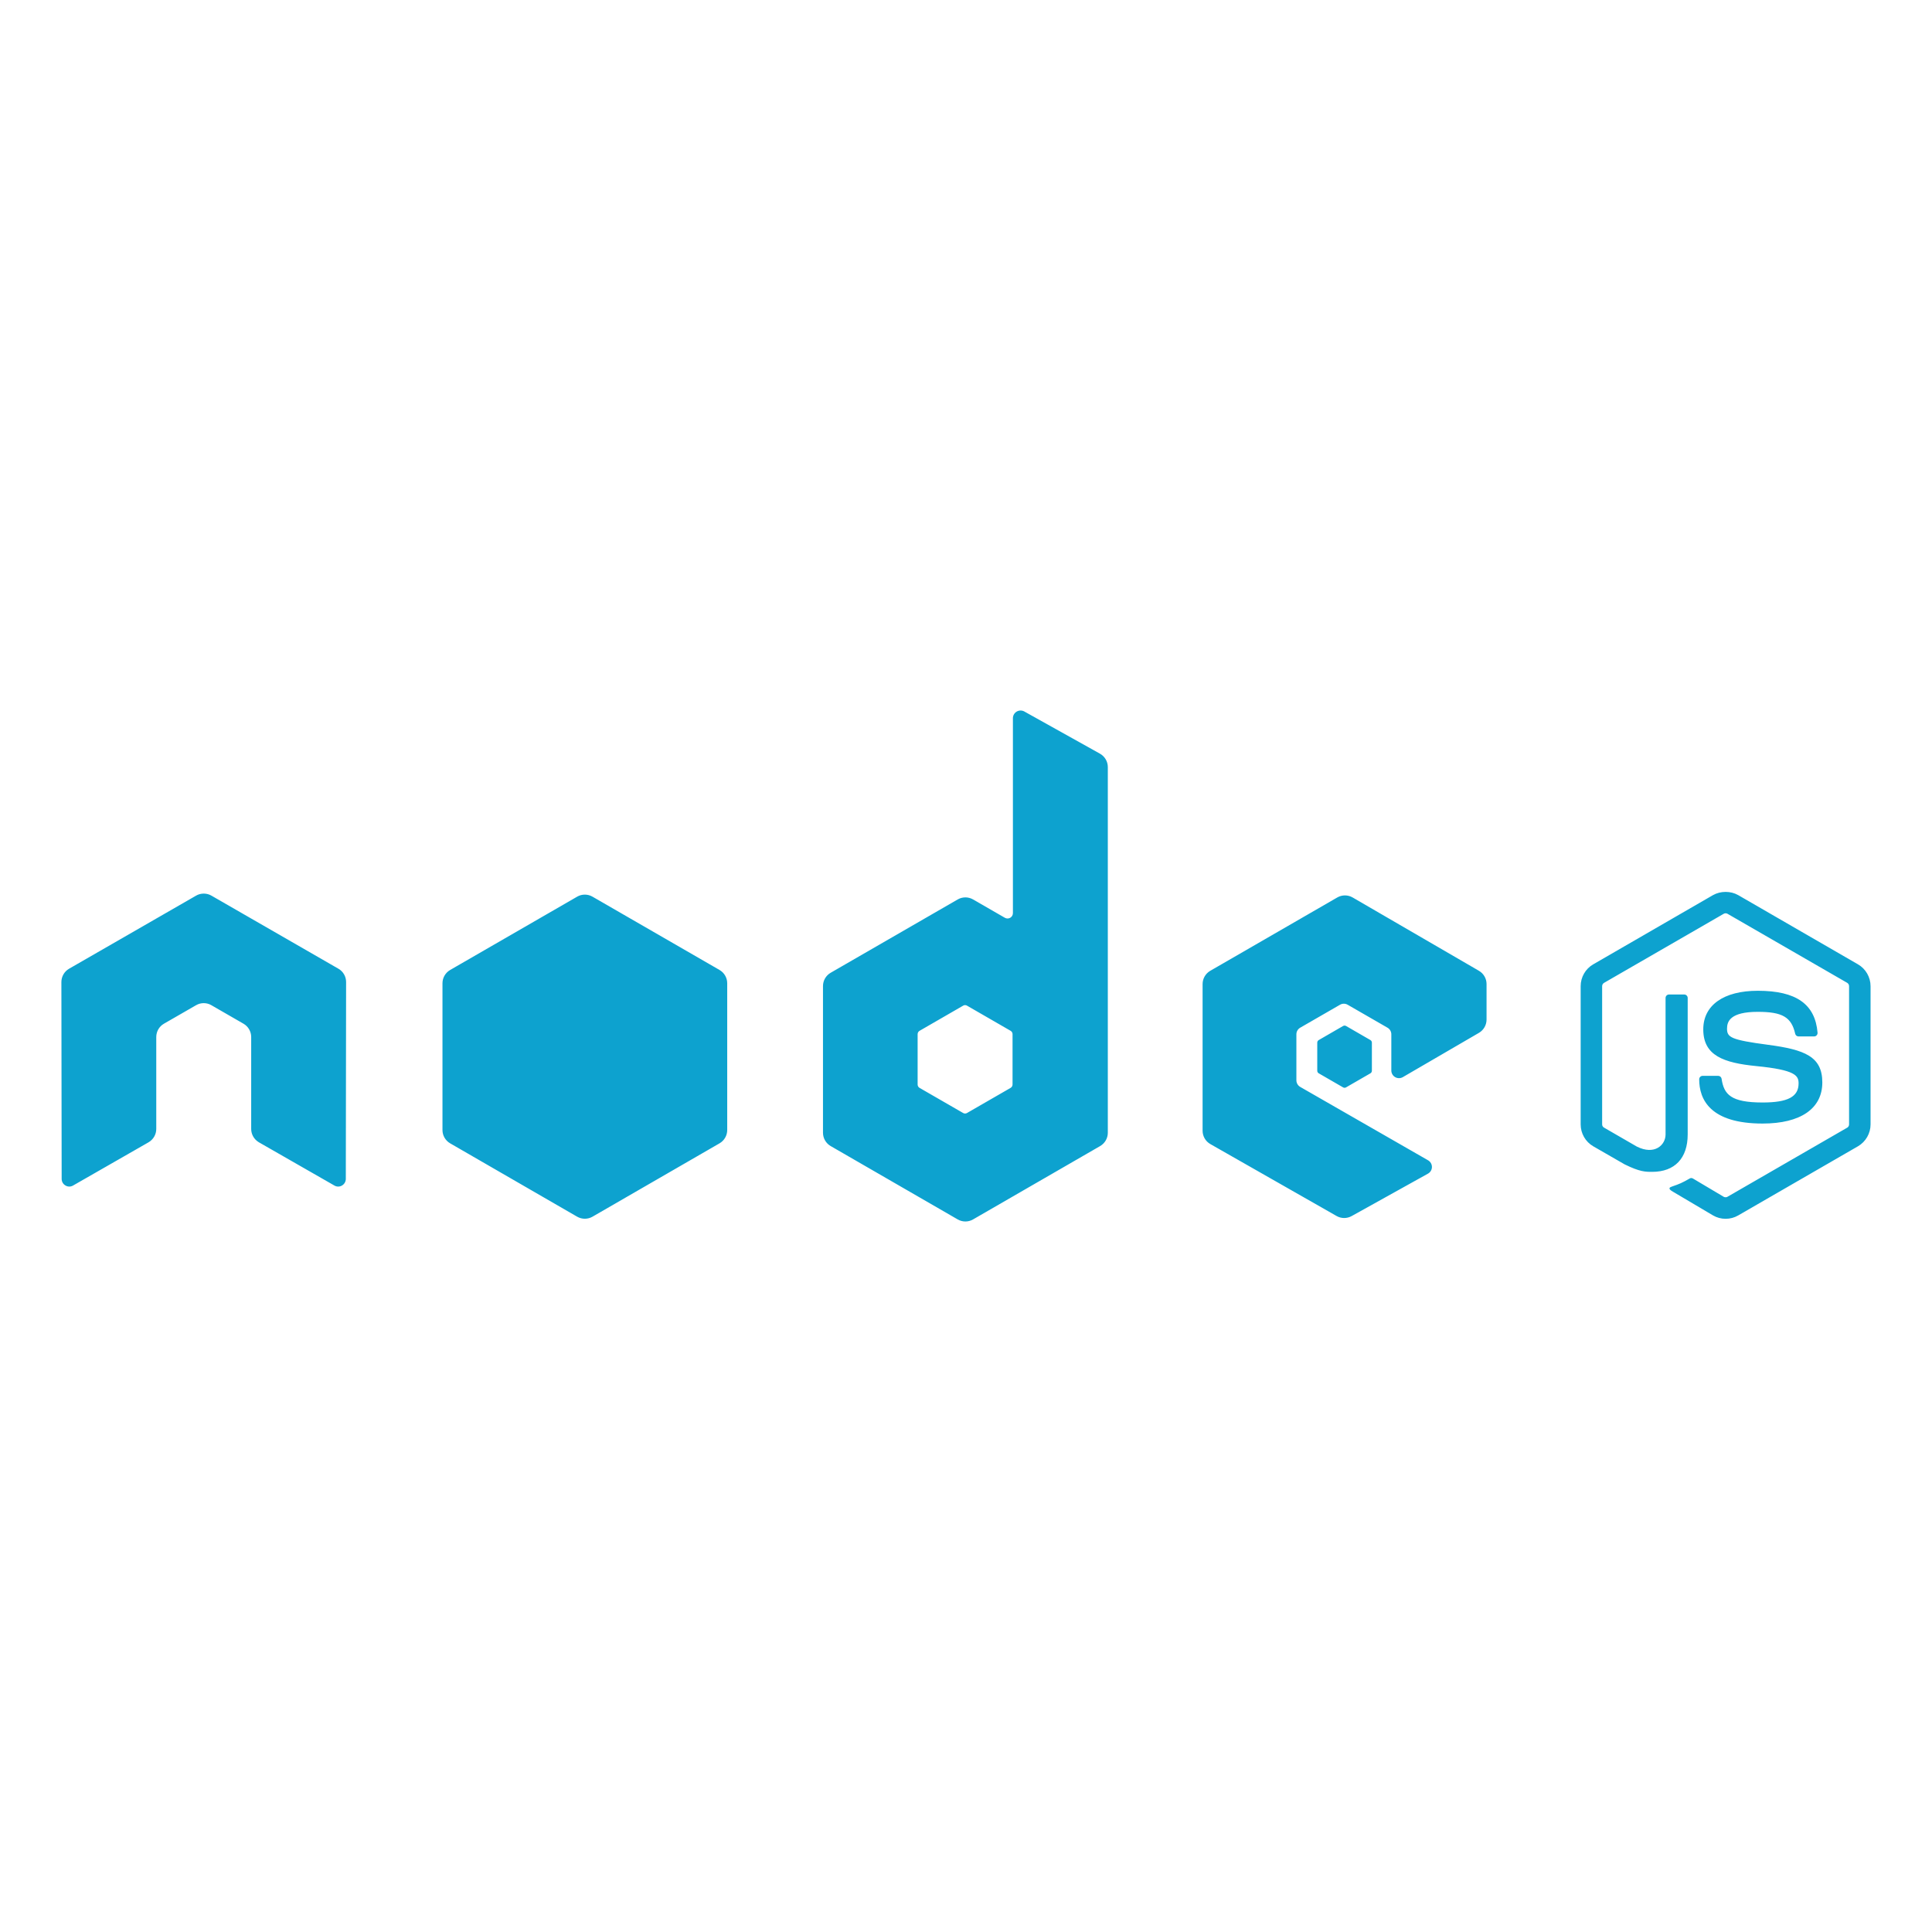
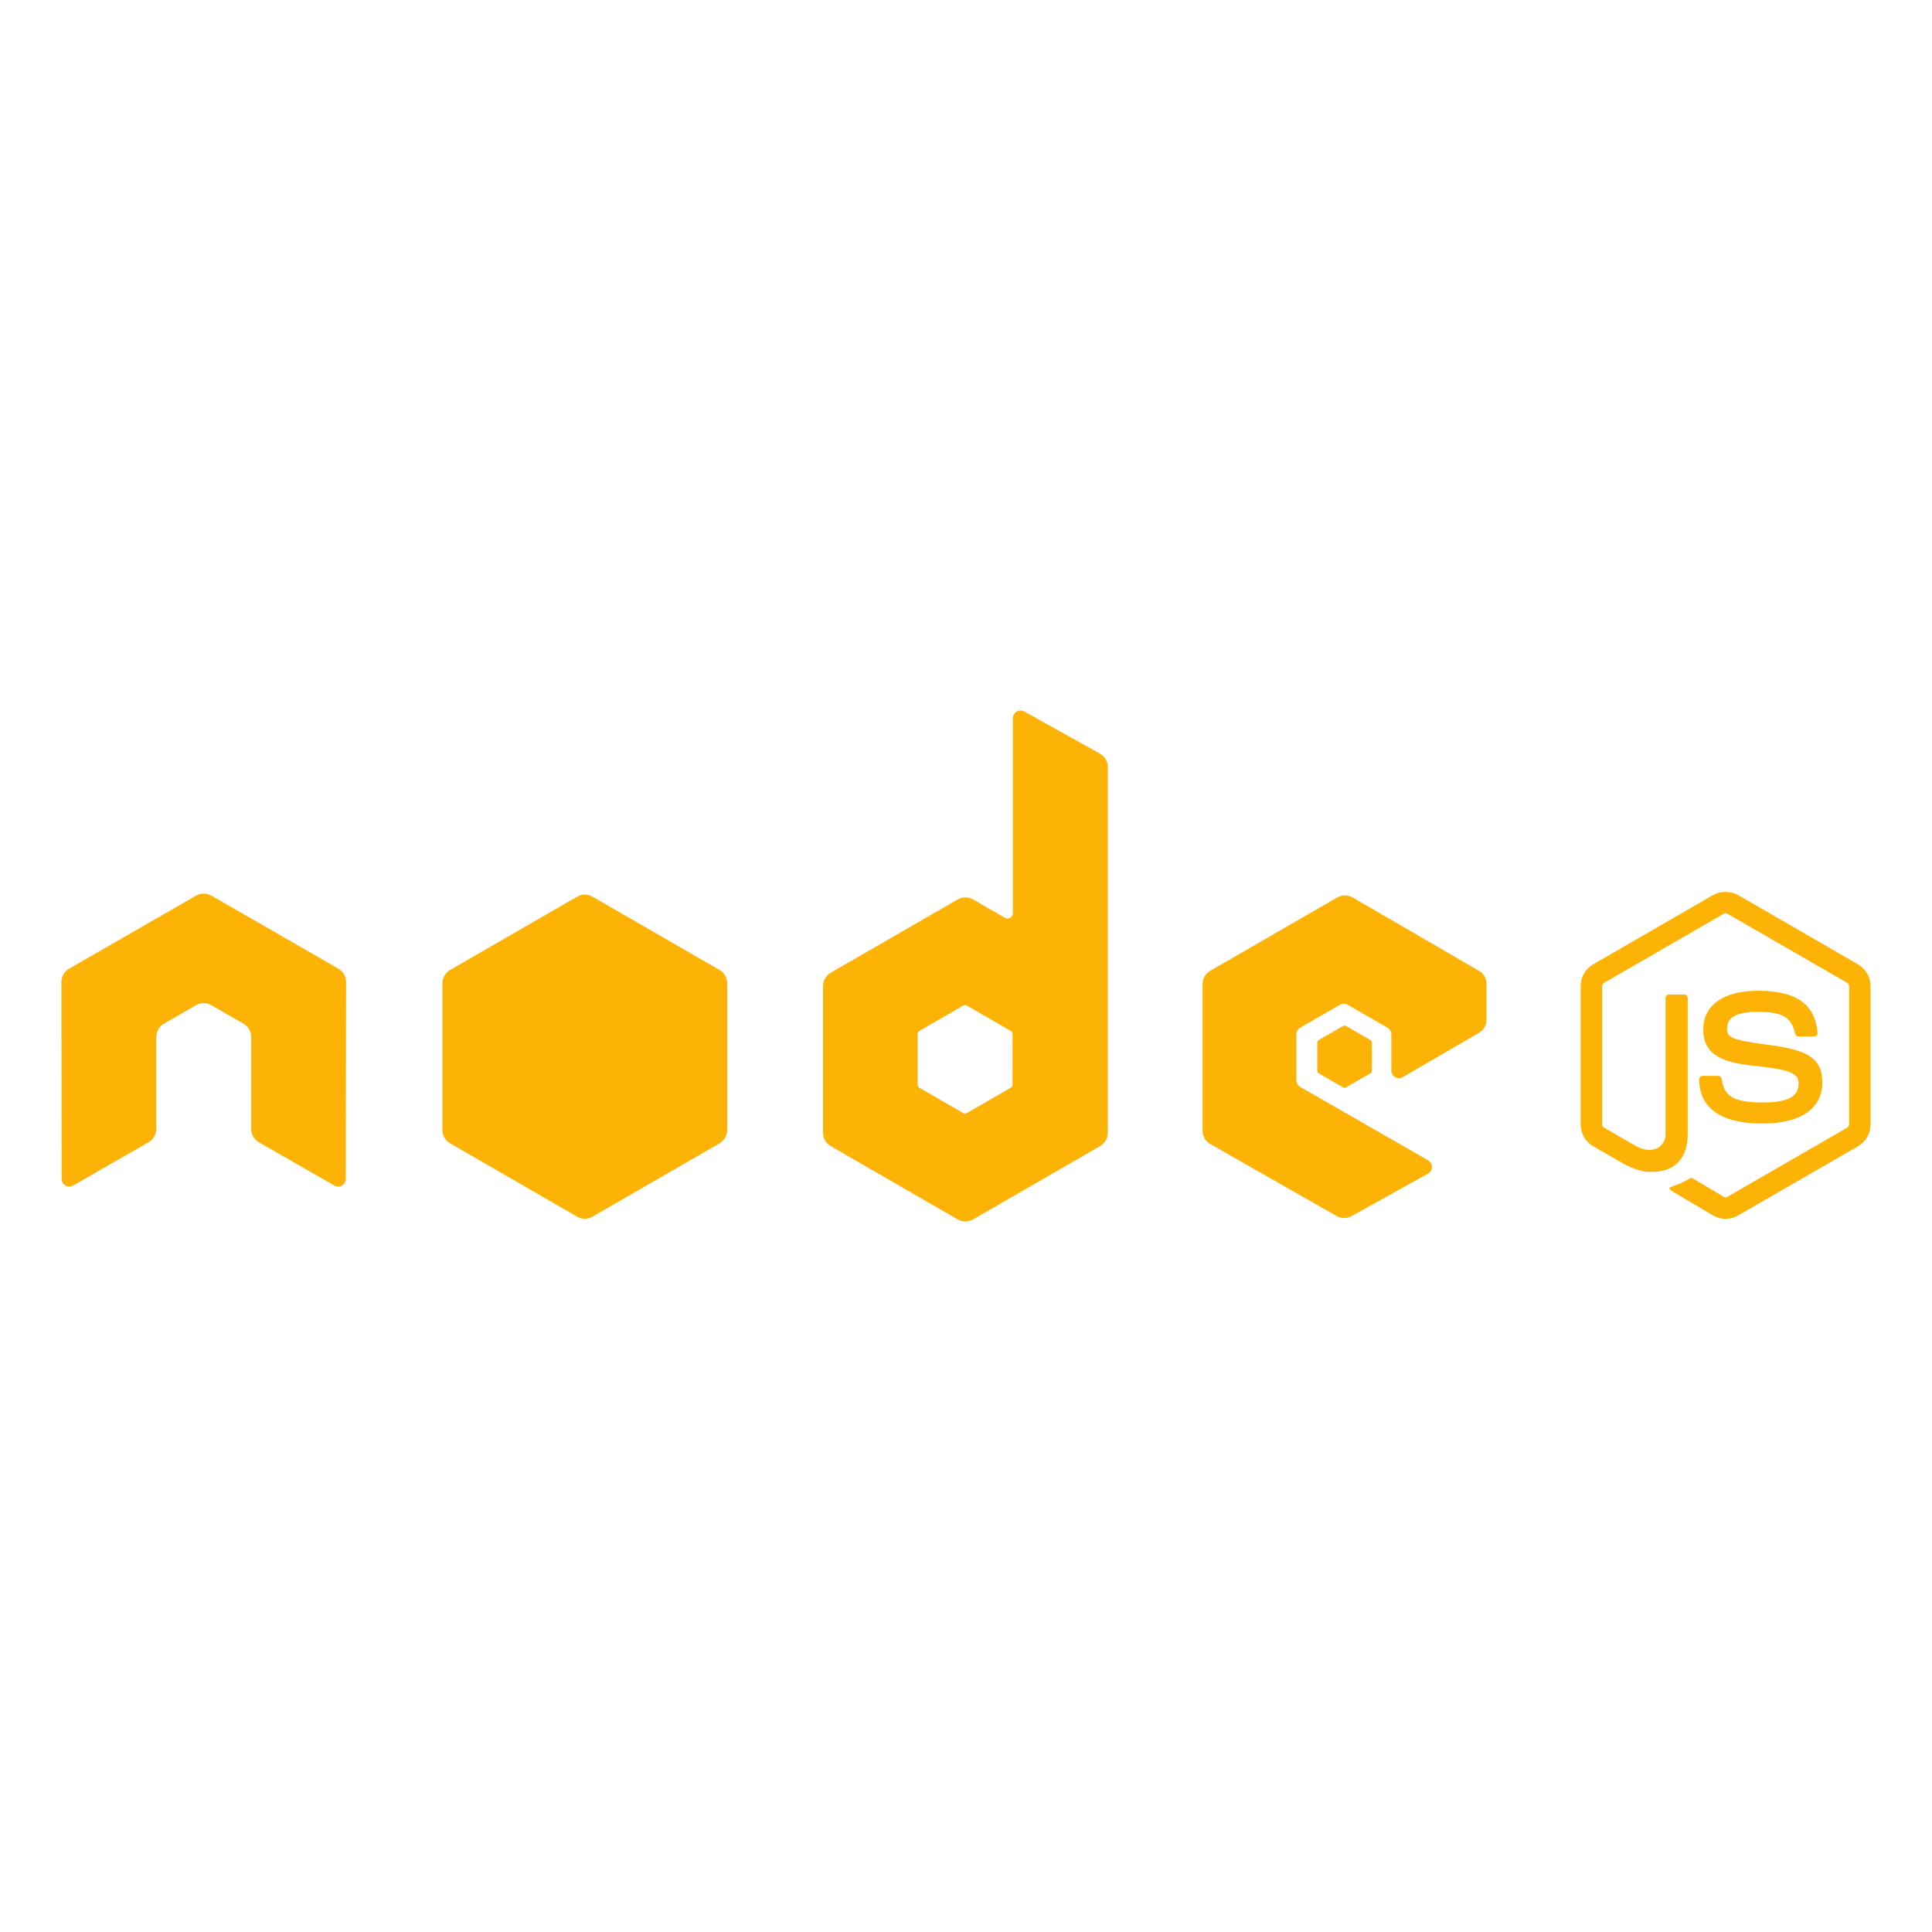
<svg xmlns="http://www.w3.org/2000/svg" viewBox="0 0 128 128">
-   <path fill="#0da2cf" d="M114.325 80.749c-.29 0-.578-.076-.832-.224l-2.65-1.568c-.396-.221-.203-.3-.072-.345.528-.184.635-.227 1.198-.545.059-.033.136-.021.197.015l2.035 1.209c.074.041.179.041.246 0l7.937-4.581c.075-.042.122-.127.122-.215v-9.16c0-.09-.047-.173-.123-.219l-7.934-4.577c-.074-.042-.171-.042-.245 0l-7.933 4.578c-.076.045-.125.131-.125.218v9.16c0 .088.049.171.125.212l2.174 1.257c1.18.589 1.903-.105 1.903-.803v-9.045c0-.127.103-.228.23-.228h1.007c.125 0 .229.101.229.228v9.045c0 1.574-.857 2.477-2.35 2.477-.459 0-.82 0-1.828-.496l-2.081-1.198c-.515-.298-.832-.854-.832-1.448v-9.16c0-.595.317-1.15.832-1.446l7.937-4.587c.502-.283 1.169-.283 1.667 0l7.937 4.587c.514.297.833.852.833 1.446v9.16c0 .595-.319 1.148-.833 1.448l-7.937 4.582c-.252.147-.539.223-.834.223M116.778 74.438c-3.475 0-4.202-1.595-4.202-2.932 0-.126.103-.229.23-.229h1.026c.115 0 .21.082.228.194.154 1.045.617 1.572 2.718 1.572 1.671 0 2.383-.378 2.383-1.266 0-.512-.202-.891-2.8-1.146-2.172-.215-3.515-.694-3.515-2.433 0-1.601 1.35-2.557 3.612-2.557 2.543 0 3.801.883 3.96 2.777.006.064-.017.127-.06.176-.044.045-.104.073-.168.073h-1.031c-.107 0-.201-.075-.223-.179-.248-1.1-.848-1.451-2.479-1.451-1.825 0-2.037.637-2.037 1.112 0 .577.25.745 2.715 1.071 2.439.323 3.598.779 3.598 2.494.001 1.733-1.441 2.724-3.955 2.724M97.982 68.43c.313-.183.506-.517.506-.88v-2.354c0-.362-.192-.696-.506-.879l-8.364-4.856c-.315-.183-.703-.184-1.019-.002l-8.416 4.859c-.314.182-.508.517-.508.88v9.716c0 .365.196.703.514.884l8.363 4.765c.308.177.686.178.997.006l5.058-2.812c.161-.09.261-.258.262-.44.001-.184-.097-.354-.256-.445l-8.468-4.86c-.159-.091-.256-.259-.256-.44v-3.046c0-.182.097-.349.254-.439l2.637-1.52c.156-.091.35-.091.507 0l2.637 1.52c.158.091.255.258.255.439v2.396c0 .183.097.351.254.441.158.091.352.091.51-.001l5.039-2.932M88.984 67.974c.061-.034.135-.034.195 0l1.615.933c.06.035.097.1.097.169v1.865c0 .07-.037.134-.097.169l-1.615.932c-.06.035-.135.035-.195 0l-1.614-.932c-.061-.035-.098-.099-.098-.169v-1.865c0-.069.037-.134.098-.169l1.614-.933M67.083 71.854c0 .09-.048.174-.127.22l-2.89 1.666c-.079.046-.176.046-.254 0l-2.89-1.666c-.079-.046-.127-.13-.127-.22v-3.338c0-.09.049-.175.127-.221l2.89-1.668c.079-.047.176-.047.255 0l2.891 1.668c.078.046.126.131.126.221v3.338zm.781-24.716c-.157-.087-.349-.085-.505.006-.155.092-.251.258-.251.438v12.915c0 .126-.068.244-.177.308-.11.063-.246.063-.356 0l-2.108-1.215c-.314-.181-.701-.181-1.015 0l-8.418 4.858c-.315.182-.509.518-.509.881v9.719c0 .363.194.698.508.881l8.418 4.861c.314.182.702.182 1.017 0l8.42-4.861c.314-.183.508-.518.508-.881v-24.227c0-.368-.2-.708-.521-.888l-5.011-2.795M38.238 59.407c.314-.182.702-.182 1.016 0l8.418 4.857c.314.182.508.518.508.881v9.722c0 .363-.194.699-.508.881l-8.417 4.861c-.314.181-.702.181-1.017 0l-8.415-4.861c-.314-.182-.508-.518-.508-.881v-9.723c0-.362.194-.698.508-.88l8.415-4.857M22.93 65.064c0-.366-.192-.702-.508-.883l-8.415-4.843c-.144-.084-.303-.127-.464-.133h-.087c-.16.006-.32.049-.464.133l-8.416 4.843c-.313.181-.509.517-.509.883l.018 13.04c0 .182.095.351.254.439.156.094.349.094.505 0l5-2.864c.316-.188.509-.519.509-.882v-6.092c0-.364.192-.699.507-.881l2.13-1.226c.158-.093.332-.137.508-.137.174 0 .352.044.507.137l2.128 1.226c.315.182.509.517.509.881v6.092c0 .363.195.696.509.882l5 2.864c.157.094.353.094.508 0 .155-.089.252-.258.252-.439l.019-13.04" />
+   <path fill="#fdb306" d="M114.325 80.749c-.29 0-.578-.076-.832-.224l-2.65-1.568c-.396-.221-.203-.3-.072-.345.528-.184.635-.227 1.198-.545.059-.033.136-.021.197.015l2.035 1.209c.074.041.179.041.246 0l7.937-4.581c.075-.042.122-.127.122-.215v-9.16c0-.09-.047-.173-.123-.219l-7.934-4.577c-.074-.042-.171-.042-.245 0l-7.933 4.578c-.076.045-.125.131-.125.218v9.16c0 .088.049.171.125.212l2.174 1.257c1.18.589 1.903-.105 1.903-.803v-9.045c0-.127.103-.228.23-.228h1.007c.125 0 .229.101.229.228v9.045c0 1.574-.857 2.477-2.35 2.477-.459 0-.82 0-1.828-.496l-2.081-1.198c-.515-.298-.832-.854-.832-1.448v-9.16c0-.595.317-1.15.832-1.446l7.937-4.587c.502-.283 1.169-.283 1.667 0l7.937 4.587c.514.297.833.852.833 1.446v9.16c0 .595-.319 1.148-.833 1.448l-7.937 4.582c-.252.147-.539.223-.834.223M116.778 74.438c-3.475 0-4.202-1.595-4.202-2.932 0-.126.103-.229.23-.229h1.026c.115 0 .21.082.228.194.154 1.045.617 1.572 2.718 1.572 1.671 0 2.383-.378 2.383-1.266 0-.512-.202-.891-2.8-1.146-2.172-.215-3.515-.694-3.515-2.433 0-1.601 1.35-2.557 3.612-2.557 2.543 0 3.801.883 3.96 2.777.006.064-.017.127-.06.176-.044.045-.104.073-.168.073h-1.031c-.107 0-.201-.075-.223-.179-.248-1.1-.848-1.451-2.479-1.451-1.825 0-2.037.637-2.037 1.112 0 .577.25.745 2.715 1.071 2.439.323 3.598.779 3.598 2.494.001 1.733-1.441 2.724-3.955 2.724M97.982 68.43c.313-.183.506-.517.506-.88v-2.354c0-.362-.192-.696-.506-.879l-8.364-4.856c-.315-.183-.703-.184-1.019-.002l-8.416 4.859c-.314.182-.508.517-.508.88v9.716c0 .365.196.703.514.884l8.363 4.765c.308.177.686.178.997.006l5.058-2.812c.161-.09.261-.258.262-.44.001-.184-.097-.354-.256-.445l-8.468-4.86c-.159-.091-.256-.259-.256-.44v-3.046c0-.182.097-.349.254-.439l2.637-1.52c.156-.091.35-.091.507 0l2.637 1.52c.158.091.255.258.255.439v2.396c0 .183.097.351.254.441.158.091.352.091.51-.001l5.039-2.932M88.984 67.974c.061-.034.135-.034.195 0l1.615.933c.06.035.097.1.097.169v1.865c0 .07-.037.134-.097.169l-1.615.932c-.06.035-.135.035-.195 0l-1.614-.932c-.061-.035-.098-.099-.098-.169v-1.865c0-.069.037-.134.098-.169l1.614-.933M67.083 71.854c0 .09-.048.174-.127.22l-2.89 1.666c-.079.046-.176.046-.254 0l-2.89-1.666c-.079-.046-.127-.13-.127-.22v-3.338c0-.09.049-.175.127-.221l2.89-1.668c.079-.047.176-.047.255 0l2.891 1.668c.078.046.126.131.126.221v3.338zm.781-24.716c-.157-.087-.349-.085-.505.006-.155.092-.251.258-.251.438v12.915c0 .126-.068.244-.177.308-.11.063-.246.063-.356 0l-2.108-1.215c-.314-.181-.701-.181-1.015 0l-8.418 4.858c-.315.182-.509.518-.509.881v9.719c0 .363.194.698.508.881l8.418 4.861c.314.182.702.182 1.017 0l8.42-4.861c.314-.183.508-.518.508-.881v-24.227c0-.368-.2-.708-.521-.888l-5.011-2.795M38.238 59.407c.314-.182.702-.182 1.016 0l8.418 4.857c.314.182.508.518.508.881v9.722c0 .363-.194.699-.508.881l-8.417 4.861c-.314.181-.702.181-1.017 0l-8.415-4.861c-.314-.182-.508-.518-.508-.881v-9.723c0-.362.194-.698.508-.88l8.415-4.857M22.93 65.064c0-.366-.192-.702-.508-.883l-8.415-4.843c-.144-.084-.303-.127-.464-.133h-.087c-.16.006-.32.049-.464.133l-8.416 4.843c-.313.181-.509.517-.509.883l.018 13.04c0 .182.095.351.254.439.156.094.349.094.505 0l5-2.864c.316-.188.509-.519.509-.882v-6.092c0-.364.192-.699.507-.881l2.13-1.226c.158-.093.332-.137.508-.137.174 0 .352.044.507.137l2.128 1.226c.315.182.509.517.509.881v6.092c0 .363.195.696.509.882l5 2.864c.157.094.353.094.508 0 .155-.089.252-.258.252-.439l.019-13.04" />
</svg>
